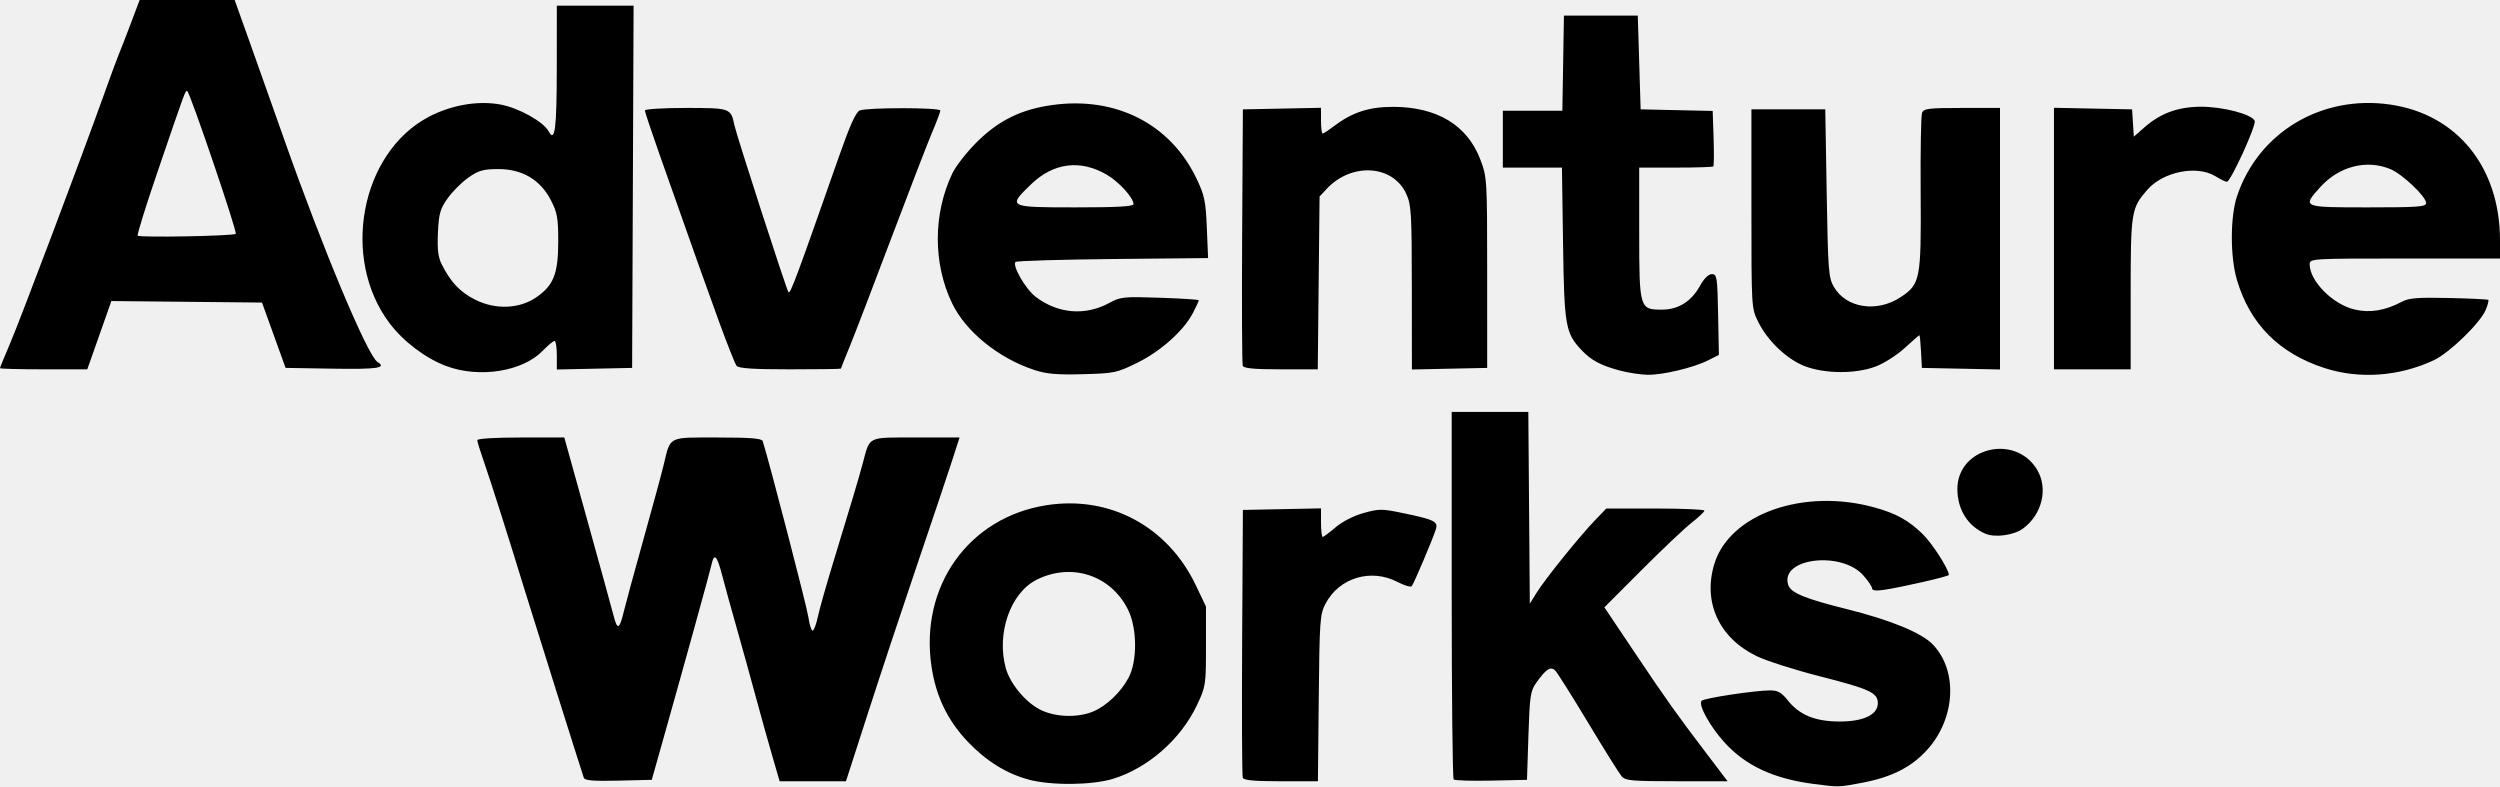
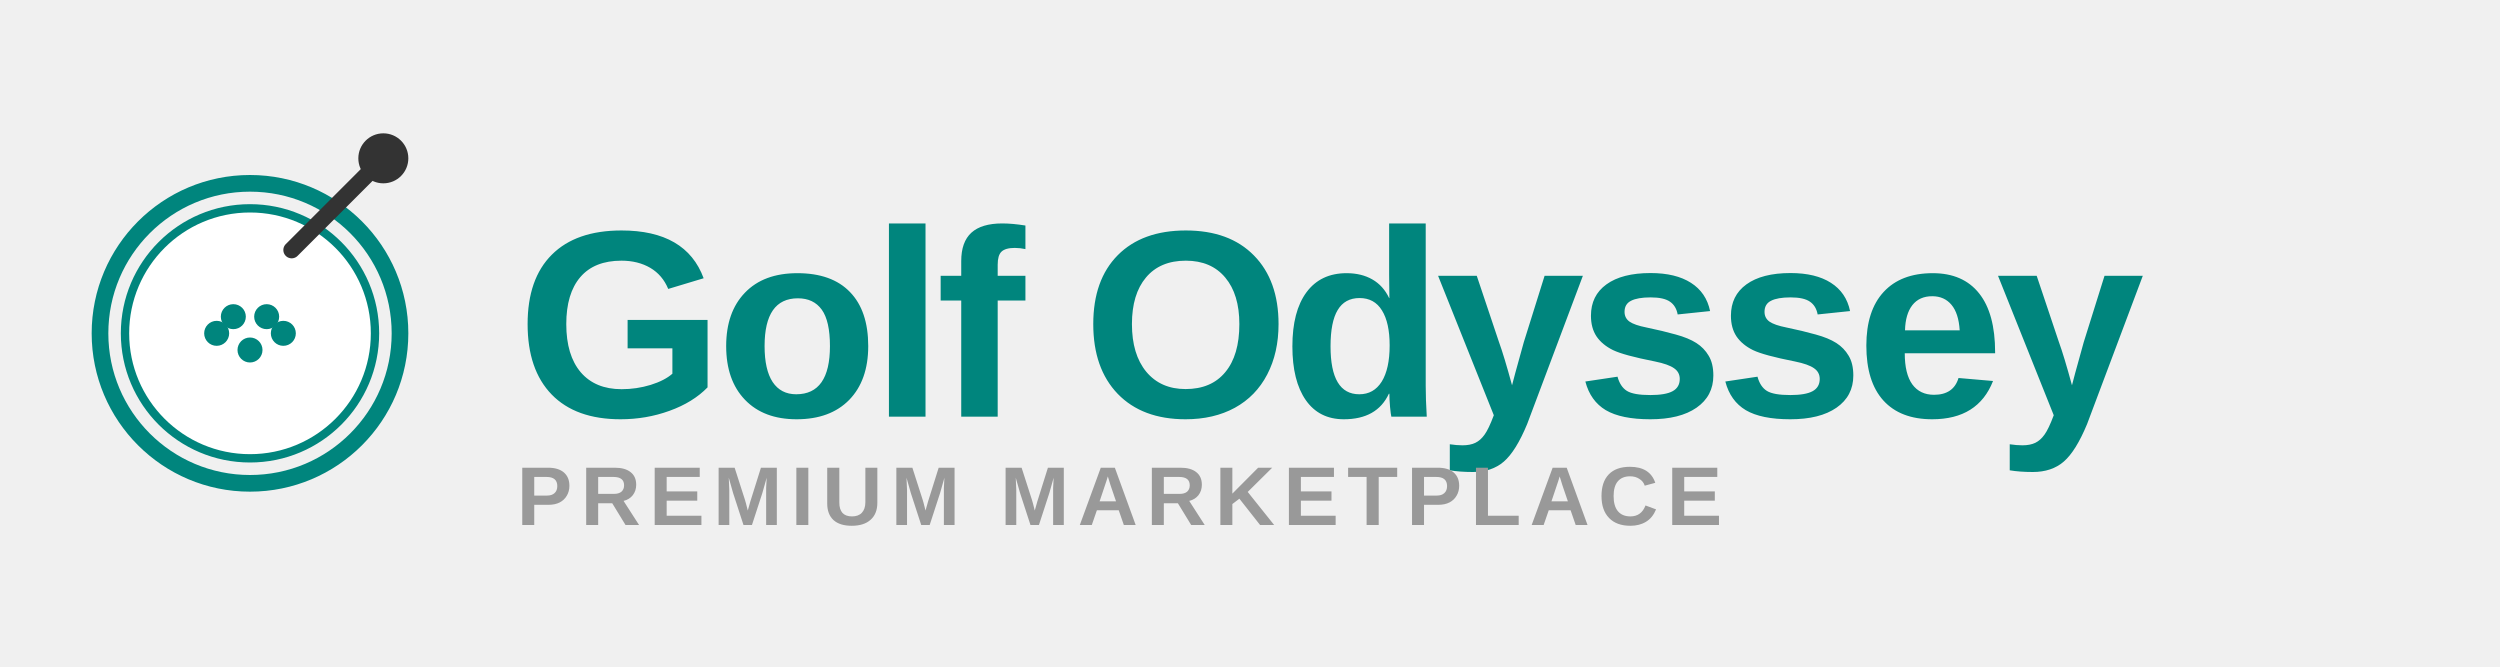
- <svg xmlns="http://www.w3.org/2000/svg" width="191.188mm" height="60.133mm" viewBox="0 0 191.188 60.133" version="1.1" id="svg1" xml:space="preserve">
-   <defs id="defs1" />
-   <g id="layer1" transform="translate(-9.327017,-10.96851)">
-     <path style="fill:#000000" d="m 148.022,70.921 c -3.049,-0.398 -5.181,-1.388 -6.798,-3.157 -1.119,-1.224 -2.047,-2.909 -1.766,-3.204 0.193,-0.202 4.039,-0.786 5.221,-0.793 0.615,-0.003 0.88,0.145 1.385,0.779 0.882,1.105 2.089,1.596 3.937,1.601 1.831,0.005 2.933,-0.521 2.933,-1.398 0,-0.804 -0.605,-1.084 -4.454,-2.066 -1.912,-0.487 -4.083,-1.181 -4.825,-1.542 -2.858,-1.389 -4.109,-4.107 -3.232,-7.021 1.158,-3.848 6.842,-5.854 12.287,-4.336 1.636,0.456 2.563,0.97 3.646,2.02 0.746,0.723 2.009,2.694 2.009,3.134 0,0.111 -3.537,0.924 -4.943,1.136 -0.608,0.092 -0.923,0.058 -0.923,-0.098 0,-0.131 -0.298,-0.577 -0.663,-0.992 -1.681,-1.915 -6.404,-1.334 -5.756,0.708 0.196,0.617 1.256,1.054 4.536,1.872 3.292,0.821 5.674,1.803 6.525,2.692 1.925,2.009 1.736,5.641 -0.418,8.037 -1.198,1.333 -2.7,2.1 -4.953,2.531 -1.841,0.352 -1.799,0.351 -3.749,0.097 z M 87.993,70.587 c -1.705,-0.458 -3.242,-1.415 -4.657,-2.899 -1.535,-1.609 -2.436,-3.476 -2.772,-5.743 -0.912,-6.15 2.845,-11.416 8.806,-12.343 4.83,-0.751 9.257,1.623 11.403,6.117 l 0.781,1.635 v 3.042 c 0,2.972 -0.016,3.075 -0.696,4.51 -1.228,2.593 -3.723,4.787 -6.385,5.615 -1.608,0.501 -4.746,0.533 -6.48,0.067 z m 4.932,-5.206 c 1.026,-0.428 2.128,-1.481 2.716,-2.596 0.668,-1.266 0.652,-3.754 -0.032,-5.159 -1.301,-2.67 -4.342,-3.671 -7.024,-2.312 -1.996,1.011 -3.071,4.121 -2.338,6.76 0.322,1.16 1.466,2.553 2.577,3.139 1.141,0.602 2.888,0.674 4.101,0.168 z M 53.973,70.45 C 53.831,70.056 50.006,57.906 49.405,55.941 c -1.155,-3.78 -2.575,-8.248 -3.059,-9.627 -0.286,-0.814 -0.52,-1.571 -0.52,-1.684 0,-0.119 1.395,-0.204 3.328,-0.204 h 3.328 l 1.767,6.355 c 0.972,3.495 1.876,6.78 2.009,7.3 0.283,1.104 0.449,1.026 0.78,-0.366 0.133,-0.558 0.803,-3.018 1.489,-5.468 0.686,-2.45 1.385,-5.024 1.553,-5.72 0.538,-2.233 0.28,-2.101 4.119,-2.101 2.502,0 3.389,0.07 3.454,0.272 0.478,1.486 3.384,12.683 3.496,13.47 0.08,0.568 0.225,1.032 0.321,1.032 0.096,0 0.277,-0.476 0.401,-1.057 0.125,-0.581 0.627,-2.365 1.116,-3.965 1.455,-4.761 1.985,-6.536 2.324,-7.795 0.562,-2.087 0.292,-1.957 4.065,-1.957 h 3.335 l -0.615,1.901 c -0.338,1.046 -1.529,4.59 -2.645,7.876 -1.116,3.286 -2.794,8.345 -3.729,11.243 l -1.7,5.269 H 71.485 68.95 l -0.584,-2.01 c -0.321,-1.105 -0.874,-3.085 -1.228,-4.399 -0.354,-1.314 -1.004,-3.661 -1.445,-5.214 -0.441,-1.553 -0.96,-3.435 -1.154,-4.182 -0.385,-1.479 -0.6,-1.684 -0.8,-0.761 -0.123,0.566 -2.033,7.471 -3.771,13.633 l -0.797,2.824 -2.548,0.061 c -1.92,0.046 -2.573,-0.007 -2.648,-0.217 z m 50.395,-0.007 c -0.057,-0.149 -0.079,-4.818 -0.048,-10.374 l 0.057,-10.103 2.987,-0.06 2.987,-0.06 v 1.092 c 0,0.601 0.058,1.092 0.128,1.092 0.071,0 0.514,-0.33 0.986,-0.734 0.507,-0.434 1.379,-0.88 2.134,-1.092 1.174,-0.329 1.409,-0.331 2.944,-0.013 2.466,0.509 2.774,0.657 2.596,1.242 -0.213,0.699 -1.674,4.149 -1.847,4.358 -0.08,0.097 -0.568,-0.045 -1.086,-0.315 -2.035,-1.061 -4.472,-0.326 -5.51,1.661 -0.425,0.814 -0.458,1.269 -0.517,7.224 l -0.064,6.355 h -2.822 c -2.057,0 -2.85,-0.074 -2.926,-0.272 z m 16.129,0.133 c -0.083,-0.083 -0.151,-6.441 -0.151,-14.128 V 42.471 h 2.93 2.93 l 0.057,7.332 0.057,7.332 0.525,-0.844 c 0.65,-1.046 3.246,-4.27 4.437,-5.51 l 0.886,-0.923 h 3.757 c 2.066,0 3.753,0.073 3.749,0.163 -0.005,0.09 -0.445,0.505 -0.98,0.923 -0.534,0.418 -2.254,2.045 -3.821,3.615 l -2.85,2.855 2.237,3.337 c 2.496,3.723 3.247,4.78 5.576,7.845 l 1.609,2.118 h -3.89 c -3.435,0 -3.928,-0.044 -4.215,-0.38 -0.179,-0.209 -1.326,-2.042 -2.548,-4.074 -1.222,-2.031 -2.357,-3.832 -2.521,-4.001 -0.354,-0.364 -0.699,-0.143 -1.471,0.94 -0.43,0.603 -0.49,1.015 -0.587,4.039 l -0.109,3.368 -2.728,0.06 c -1.5,0.033 -2.796,-0.007 -2.879,-0.091 z m 40.694,-18.78 c -1.36,-0.567 -2.173,-1.85 -2.173,-3.432 0,-3.165 4.406,-4.249 6.084,-1.496 0.883,1.448 0.401,3.458 -1.087,4.538 -0.678,0.492 -2.106,0.689 -2.824,0.389 z M 88.384,39.246 c -2.709,-0.895 -5.207,-2.927 -6.242,-5.077 -1.47,-3.052 -1.463,-6.844 0.018,-9.947 0.257,-0.538 1.076,-1.59 1.821,-2.339 1.696,-1.704 3.444,-2.564 5.886,-2.892 4.831,-0.65 8.975,1.476 10.959,5.623 0.616,1.287 0.708,1.724 0.793,3.773 l 0.097,2.318 -7.287,0.072 c -4.008,0.04 -7.356,0.141 -7.439,0.224 -0.272,0.272 0.771,2.081 1.535,2.664 1.709,1.303 3.809,1.474 5.658,0.459 0.826,-0.453 1.086,-0.479 3.856,-0.385 1.634,0.055 2.97,0.141 2.97,0.19 0,0.049 -0.195,0.471 -0.433,0.937 -0.697,1.366 -2.443,2.939 -4.256,3.835 -1.584,0.783 -1.758,0.82 -4.185,0.884 -2.016,0.053 -2.781,-0.015 -3.753,-0.337 z M 96.013,26.577 c 0,-0.479 -1.106,-1.697 -2.035,-2.242 -2.024,-1.186 -4.083,-0.929 -5.8,0.727 -1.811,1.746 -1.772,1.766 3.381,1.766 3.224,0 4.454,-0.069 4.454,-0.251 z m 37.201,12.732 c -1.466,-0.395 -2.188,-0.777 -2.917,-1.545 -1.253,-1.319 -1.344,-1.835 -1.436,-8.167 l -0.084,-5.812 h -2.26 -2.26 v -2.173 -2.173 h 2.276 2.276 l 0.06,-3.639 0.06,-3.639 h 2.824 2.824 l 0.109,3.585 0.109,3.585 2.755,0.061 2.755,0.061 0.069,2.077 c 0.038,1.142 0.028,2.117 -0.021,2.166 -0.05,0.049 -1.345,0.09 -2.879,0.09 h -2.788 v 4.949 c 0,5.816 0.029,5.914 1.718,5.914 1.282,0 2.265,-0.616 2.945,-1.847 0.3,-0.543 0.637,-0.869 0.896,-0.869 0.386,0 0.419,0.214 0.475,3.088 l 0.06,3.088 -0.821,0.414 c -1.118,0.564 -3.465,1.125 -4.637,1.107 -0.53,-0.008 -1.479,-0.153 -2.109,-0.323 z m 53.887,-0.192 c -3.48,-1.127 -5.713,-3.374 -6.706,-6.749 -0.523,-1.778 -0.517,-4.829 0.013,-6.409 1.635,-4.873 6.461,-7.756 11.707,-6.995 5.124,0.743 8.4,4.796 8.4,10.392 v 1.383 h -7.278 c -7.192,0 -7.278,0.005 -7.278,0.445 0,1.278 1.759,3.053 3.418,3.451 1.179,0.283 2.353,0.091 3.643,-0.596 0.525,-0.28 1.222,-0.334 3.585,-0.282 1.613,0.036 2.971,0.102 3.017,0.146 0.046,0.044 -0.043,0.386 -0.198,0.76 -0.415,1.003 -2.772,3.291 -3.967,3.852 -2.653,1.246 -5.689,1.465 -8.354,0.602 z m 7.765,-12.621 c 0,-0.491 -1.805,-2.207 -2.727,-2.592 -1.82,-0.76 -3.931,-0.221 -5.365,1.37 -1.404,1.557 -1.41,1.554 3.639,1.554 3.848,0 4.454,-0.045 4.454,-0.332 z M 43.437,38.957 c -1.577,-0.594 -3.267,-1.876 -4.324,-3.279 -3.729,-4.951 -2.212,-12.995 2.972,-15.758 1.721,-0.917 3.791,-1.278 5.504,-0.96 1.411,0.262 3.302,1.315 3.701,2.059 0.477,0.892 0.615,-0.197 0.618,-4.89 l 0.003,-4.725 h 2.935 2.935 l -0.056,13.85 -0.056,13.85 -2.879,0.061 -2.879,0.061 V 38.132 c 0,-0.601 -0.079,-1.093 -0.175,-1.093 -0.096,0 -0.507,0.342 -0.912,0.761 -1.54,1.589 -4.858,2.108 -7.386,1.156 z m 6.913,-5.258 c 1.318,-0.914 1.668,-1.808 1.668,-4.264 0,-1.79 -0.074,-2.208 -0.559,-3.15 -0.806,-1.568 -2.196,-2.391 -4.029,-2.386 -1.159,0.003 -1.499,0.101 -2.291,0.658 -0.512,0.36 -1.226,1.075 -1.587,1.589 -0.568,0.809 -0.667,1.163 -0.734,2.624 -0.058,1.283 0.013,1.867 0.296,2.427 0.69,1.362 1.389,2.101 2.543,2.685 1.555,0.787 3.397,0.715 4.692,-0.182 z m 96.994,5.27 c -1.359,-0.522 -2.833,-1.924 -3.558,-3.384 -0.517,-1.041 -0.519,-1.07 -0.519,-8.649 v -7.604 h 2.824 2.824 l 0.109,6.409 c 0.101,5.939 0.141,6.465 0.551,7.17 0.943,1.623 3.289,1.983 5.102,0.784 1.508,-0.998 1.578,-1.361 1.533,-7.959 -0.022,-3.17 0.025,-5.932 0.104,-6.138 0.126,-0.328 0.5,-0.374 3.053,-0.374 h 2.91 v 10 10 l -2.987,-0.06 -2.987,-0.06 -0.065,-1.249 c -0.036,-0.687 -0.092,-1.249 -0.125,-1.249 -0.033,0 -0.541,0.442 -1.13,0.982 -0.588,0.54 -1.587,1.176 -2.218,1.412 -1.534,0.574 -3.882,0.561 -5.42,-0.03 z M 9.327,39.123 c 0,-0.049 0.348,-0.902 0.773,-1.895 0.794,-1.855 5.5,-14.332 7.16,-18.981 0.512,-1.434 1.035,-2.852 1.163,-3.15 0.128,-0.299 0.536,-1.35 0.907,-2.336 l 0.675,-1.792 h 3.634 3.634 l 1.222,3.422 c 0.672,1.882 1.807,5.084 2.522,7.115 2.96,8.41 6.422,16.679 7.18,17.147 0.735,0.454 -0.006,0.566 -3.394,0.51 l -3.637,-0.06 -0.901,-2.498 -0.901,-2.498 -5.76,-0.058 -5.76,-0.058 -0.921,2.611 -0.921,2.611 h -3.338 c -1.836,0 -3.338,-0.04 -3.338,-0.089 z M 27.357,28.851 c 0.138,-0.128 -3.536,-10.93 -3.718,-10.93 -0.153,0 -0.14,-0.037 -2.33,6.381 -0.851,2.494 -1.505,4.603 -1.453,4.687 0.1,0.162 7.32,0.03 7.501,-0.138 z m 38.298,10.09 c -0.117,-0.149 -0.728,-1.689 -1.358,-3.422 -1.065,-2.929 -1.609,-4.457 -4.55,-12.79 -0.606,-1.717 -1.102,-3.208 -1.102,-3.313 0,-0.105 1.406,-0.192 3.124,-0.192 3.411,0 3.452,0.014 3.718,1.304 0.16,0.776 4.001,12.646 4.138,12.787 0.146,0.151 0.572,-0.996 3.865,-10.385 0.833,-2.374 1.296,-3.402 1.585,-3.515 0.589,-0.231 6.165,-0.228 6.165,0.004 0,0.107 -0.285,0.865 -0.633,1.684 -0.348,0.819 -1.758,4.471 -3.132,8.116 -1.374,3.645 -2.8,7.36 -3.168,8.256 -0.368,0.896 -0.67,1.654 -0.67,1.684 -4.1e-4,0.03 -1.749,0.054 -3.885,0.054 -2.849,0 -3.941,-0.072 -4.096,-0.272 z m 38.713,0 c -0.057,-0.149 -0.079,-4.622 -0.048,-9.94 l 0.057,-9.668 2.987,-0.06 2.987,-0.06 v 0.984 c 0,0.541 0.055,0.984 0.123,0.984 0.068,0 0.44,-0.241 0.827,-0.537 1.422,-1.085 2.724,-1.511 4.59,-1.504 3.357,0.014 5.654,1.41 6.651,4.044 0.506,1.336 0.516,1.509 0.517,8.642 l 0.001,7.278 -2.879,0.061 -2.879,0.061 -0.005,-6.252 c -0.004,-5.696 -0.042,-6.334 -0.422,-7.171 -1.014,-2.234 -4.179,-2.436 -6.091,-0.389 l -0.543,0.581 -0.069,6.609 -0.069,6.609 h -2.817 c -2.053,0 -2.845,-0.074 -2.921,-0.272 z m 62.036,-9.728 V 19.212 l 2.987,0.06 2.987,0.06 0.067,1.044 0.067,1.044 0.791,-0.695 c 1.241,-1.09 2.549,-1.576 4.29,-1.594 1.692,-0.018 3.968,0.575 4.163,1.084 0.132,0.345 -1.841,4.658 -2.131,4.658 -0.096,0 -0.495,-0.195 -0.886,-0.434 -1.406,-0.857 -3.976,-0.345 -5.186,1.034 -1.24,1.413 -1.283,1.676 -1.283,7.975 v 5.764 h -2.933 -2.933 z" id="path1" />
-   </g>
+ <svg xmlns="http://www.w3.org/2000/svg" viewBox="0 0 300 80">
+   <defs>
+     <style>
+       .logo-text { font-family: Arial, sans-serif; font-weight: bold; }
+       .go-text { font-size: 32px; fill: #00857D; letter-spacing: -1px; }
+       .tagline { font-size: 10px; fill: #999; letter-spacing: 1px; }
+     </style>
+   </defs>
+   <circle cx="30" cy="40" r="18" fill="none" stroke="#00857D" stroke-width="2" />
+   <circle cx="30" cy="40" r="15" fill="#ffffff" stroke="#00857D" stroke-width="1" />
+   <circle cx="28" cy="38" r="1.5" fill="#00857D" />
+   <circle cx="32" cy="38" r="1.5" fill="#00857D" />
+   <circle cx="30" cy="42" r="1.5" fill="#00857D" />
+   <circle cx="26" cy="40" r="1.5" fill="#00857D" />
+   <circle cx="34" cy="40" r="1.5" fill="#00857D" />
+   <line x1="35" y1="30" x2="45" y2="20" stroke="#333" stroke-width="2" stroke-linecap="round" />
+   <circle cx="46" cy="19" r="3" fill="#333" />
+   <text x="62" y="50" class="logo-text go-text">Golf Odyssey</text>
+   <text x="62" y="63" class="logo-text tagline">PREMIUM MARKETPLACE</text>
</svg>
